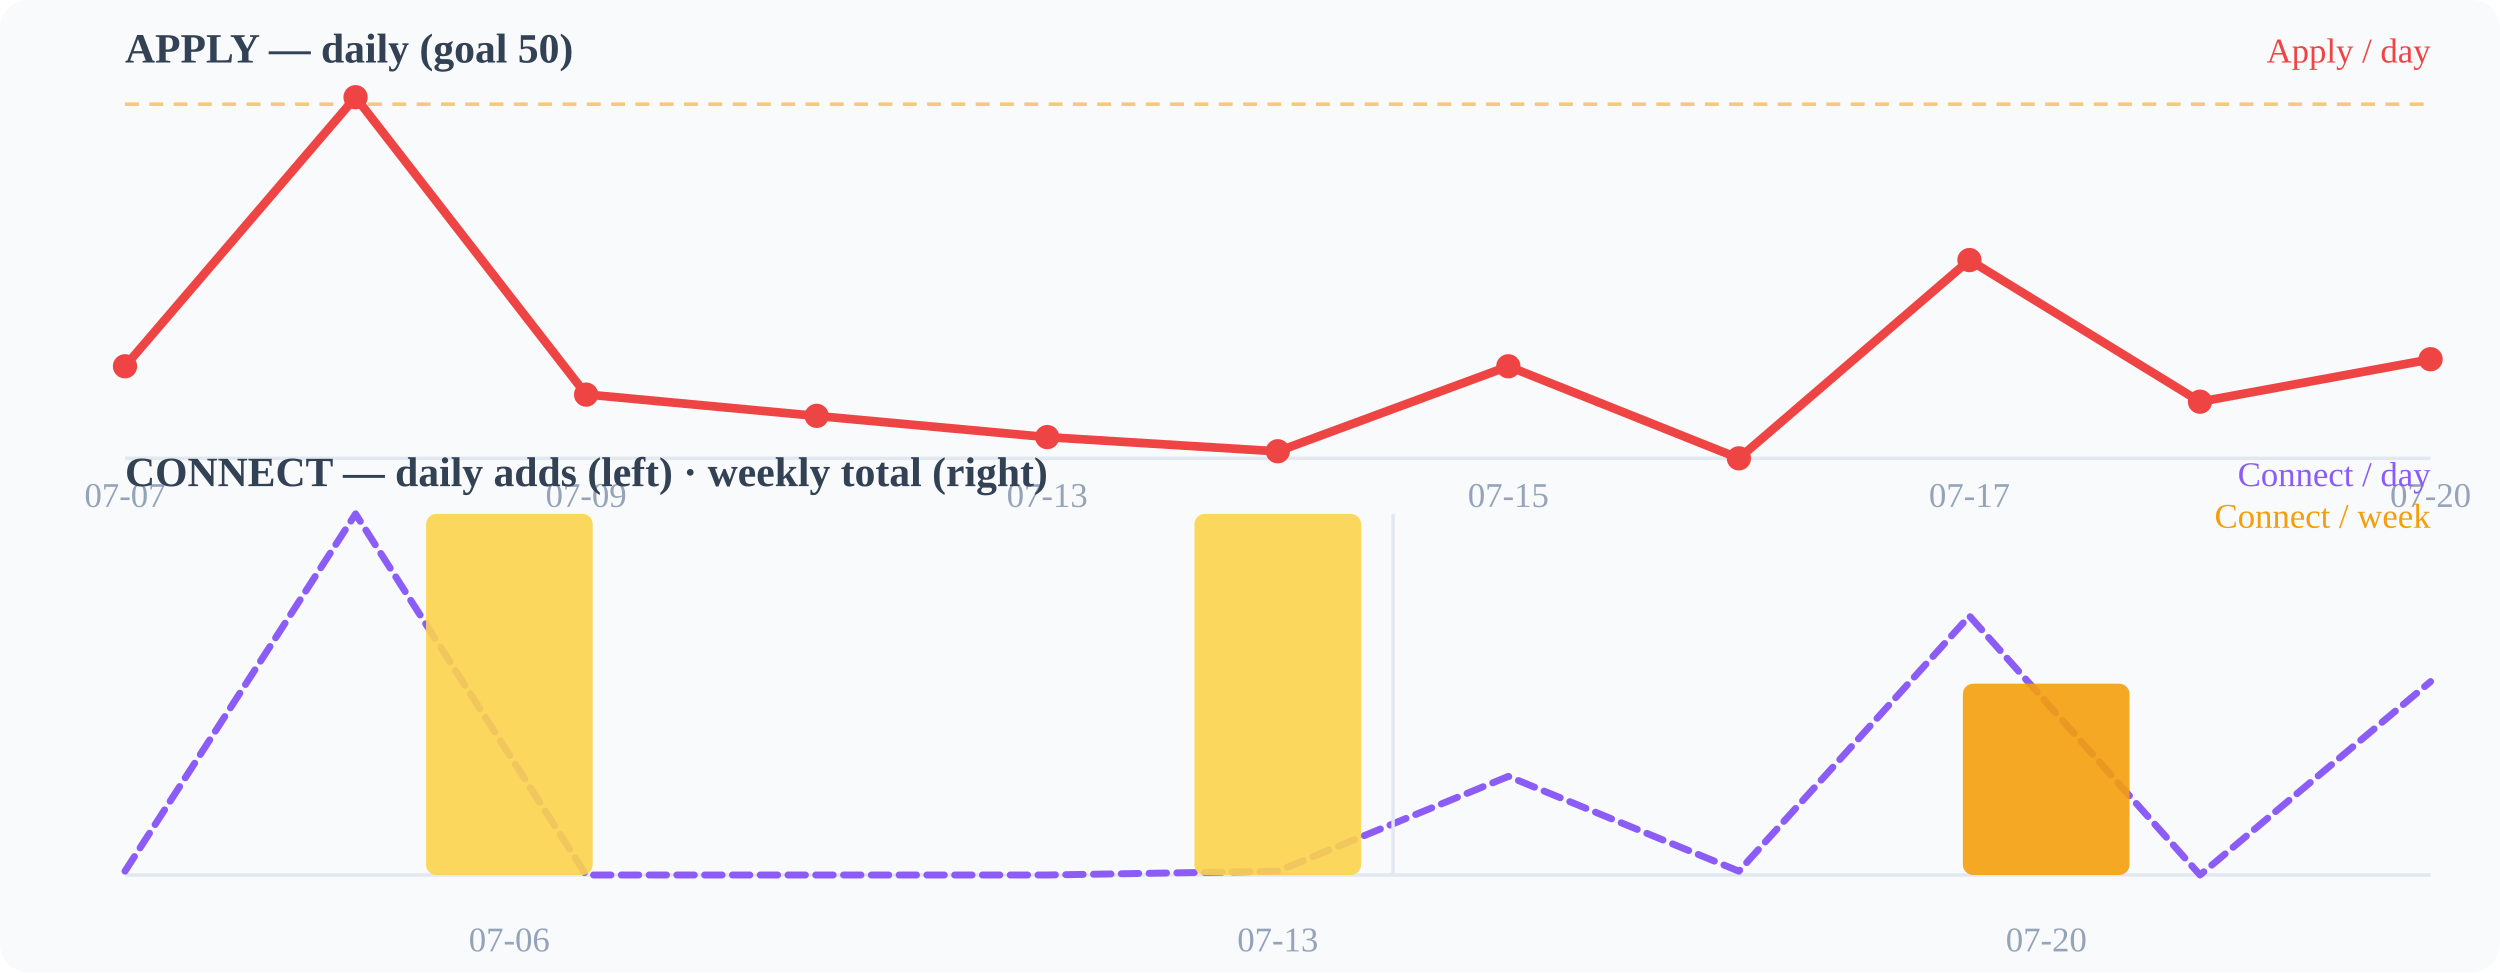
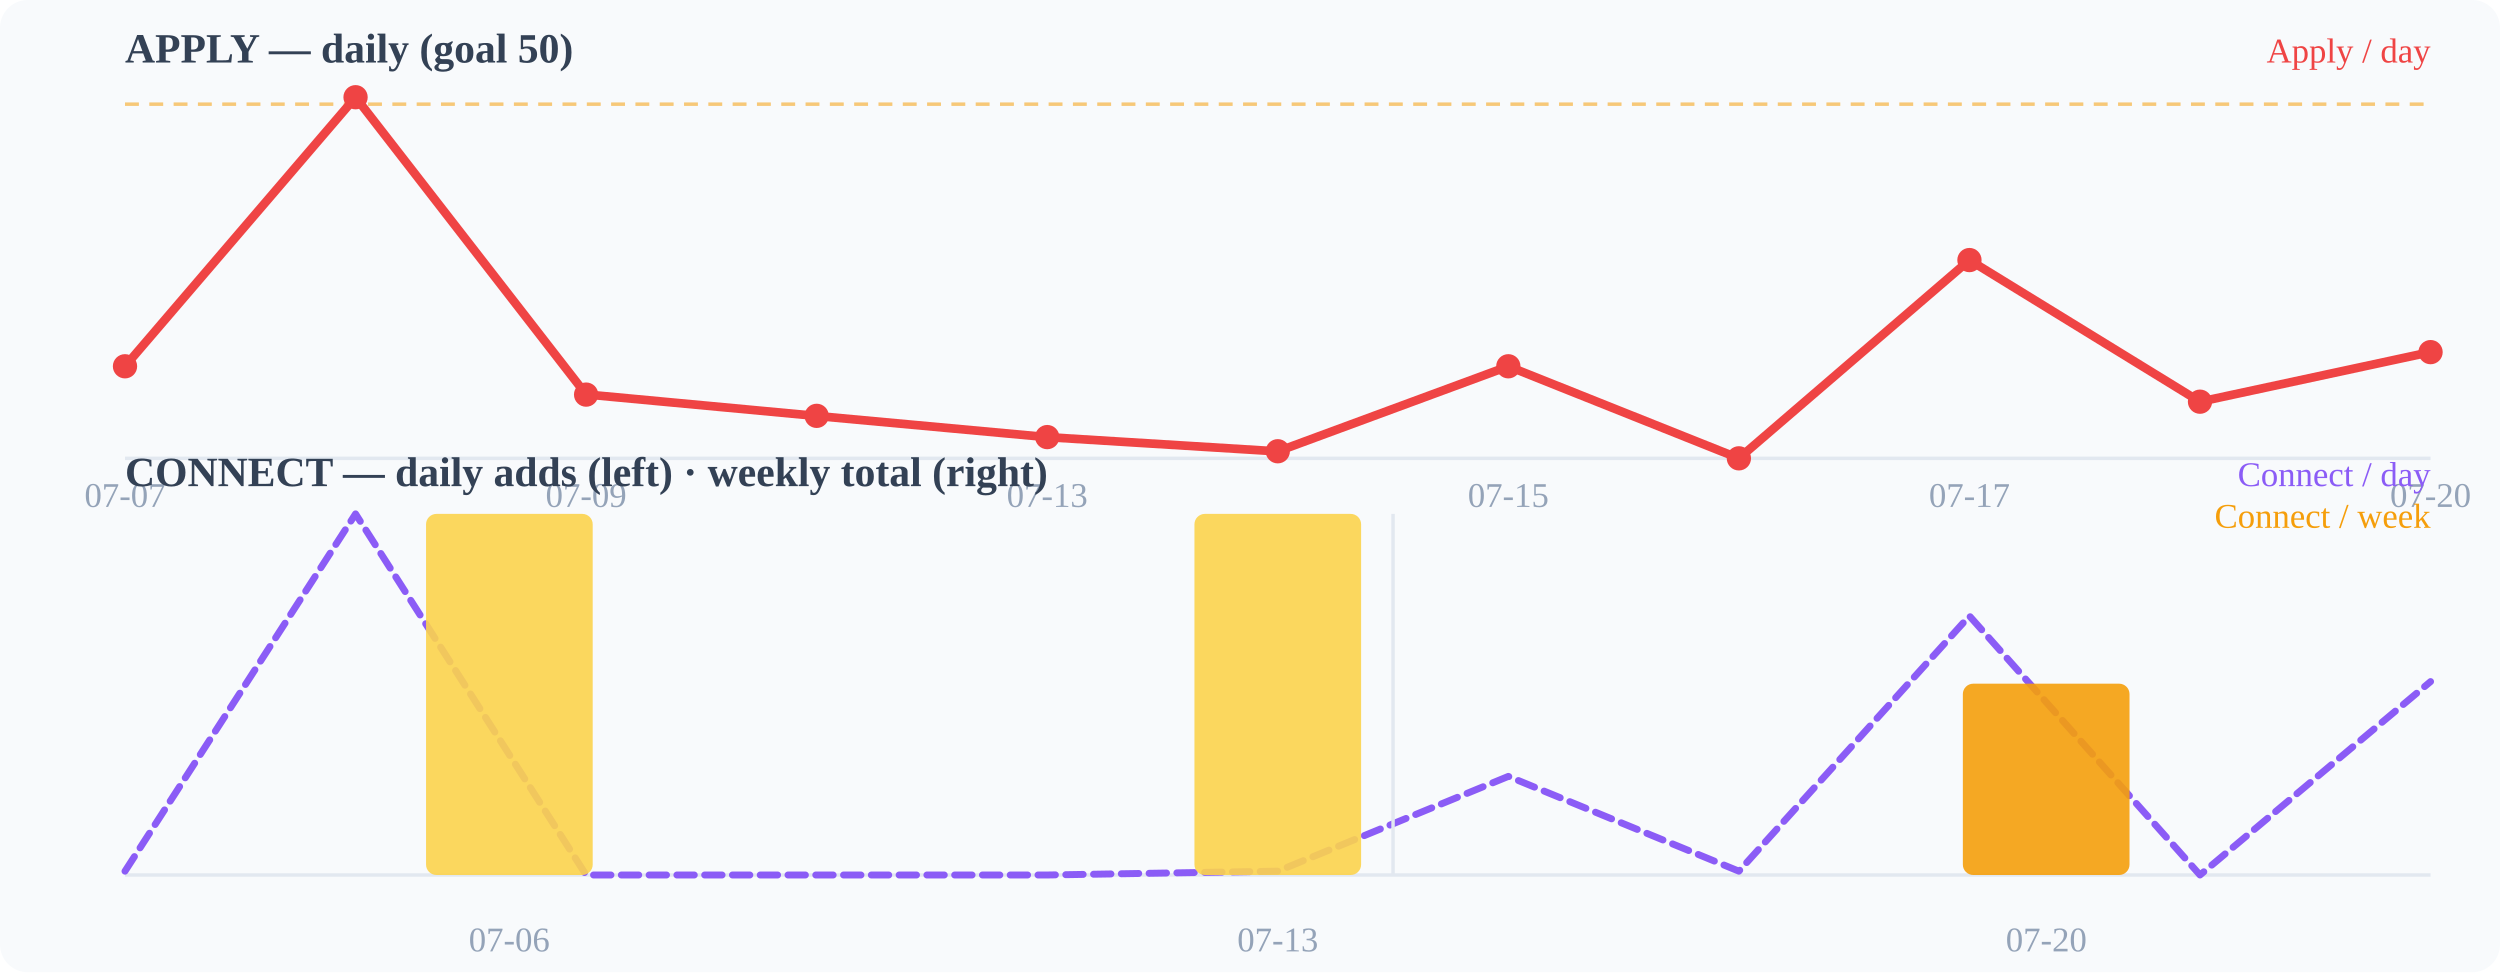
<svg xmlns="http://www.w3.org/2000/svg" width="720" height="280" viewBox="0 0 720 280">
  <rect width="720" height="280" fill="#f8fafc" rx="8" />
  <text x="36" y="18" font-size="12" font-weight="600" fill="#334155">APPLY — daily (goal 50)</text>
  <line x1="36" y1="132" x2="700" y2="132" stroke="#e2e8f0" stroke-width="1" />
  <line x1="36" y1="30.0" x2="700" y2="30.0" stroke="#f59e0b" stroke-width="1" stroke-dasharray="4 3" opacity="0.55" />
-   <polyline points="36.0,105.5 102.4,28.0 168.8,113.6 235.2,119.8 301.6,125.9 368.0,130.0 434.4,105.5 500.8,132.0 567.2,74.9 633.6,115.7 700.0,103.5" fill="none" stroke="#ef4444" stroke-width="2.5" stroke-linecap="round" stroke-linejoin="round" />
+   <polyline points="36.0,105.5 102.4,28.0 168.8,113.6 235.2,119.8 301.6,125.9 368.0,130.0 434.4,105.5 500.8,132.0 567.2,74.9 633.6,115.7 700.0,101.4" fill="none" stroke="#ef4444" stroke-width="2.5" stroke-linecap="round" stroke-linejoin="round" />
  <circle cx="36" cy="105.49" r="3.5" fill="#ef4444" />
  <circle cx="102.4" cy="28" r="3.5" fill="#ef4444" />
  <circle cx="168.8" cy="113.647" r="3.5" fill="#ef4444" />
  <circle cx="235.2" cy="119.765" r="3.5" fill="#ef4444" />
  <circle cx="301.6" cy="125.882" r="3.5" fill="#ef4444" />
  <circle cx="368" cy="129.961" r="3.5" fill="#ef4444" />
  <circle cx="434.4" cy="105.49" r="3.5" fill="#ef4444" />
  <circle cx="500.8" cy="132" r="3.5" fill="#ef4444" />
  <circle cx="567.2" cy="74.902" r="3.5" fill="#ef4444" />
  <circle cx="633.6" cy="115.686" r="3.5" fill="#ef4444" />
-   <circle cx="700" cy="103.451" r="3.5" fill="#ef4444" />
+   <circle cx="700" cy="101.412" r="3.5" fill="#ef4444" />
  <text x="36" y="146" font-size="10" fill="#94a3b8" text-anchor="middle">07-07</text>
  <text x="168.8" y="146" font-size="10" fill="#94a3b8" text-anchor="middle">07-09</text>
  <text x="301.6" y="146" font-size="10" fill="#94a3b8" text-anchor="middle">07-13</text>
  <text x="434.4" y="146" font-size="10" fill="#94a3b8" text-anchor="middle">07-15</text>
  <text x="567.2" y="146" font-size="10" fill="#94a3b8" text-anchor="middle">07-17</text>
  <text x="700" y="146" font-size="10" fill="#94a3b8" text-anchor="middle">07-20</text>
  <text x="36" y="140" font-size="12" font-weight="600" fill="#334155">CONNECT — daily adds (left) · weekly total (right)</text>
  <line x1="36" y1="252" x2="700" y2="252" stroke="#e2e8f0" stroke-width="1" />
  <polyline points="36.0,250.9 102.4,148.0 168.8,252.0 235.2,252.0 301.6,252.0 368.0,250.9 434.4,223.6 500.8,250.9 567.2,177.4 633.6,252.0 700.0,196.3" fill="none" stroke="#8b5cf6" stroke-width="2" stroke-linecap="round" stroke-linejoin="round" stroke-dasharray="5 3" />
  <rect x="122.7" y="148.0" width="48" height="104.0" rx="3" fill="#fcd34d" opacity="0.9" />
  <rect x="344.0" y="148.0" width="48" height="104.0" rx="3" fill="#fcd34d" opacity="0.9" />
  <rect x="565.3" y="196.9" width="48" height="55.1" rx="3" fill="#f59e0b" opacity="0.9" />
  <line x1="401.2" y1="148" x2="401.2" y2="252" stroke="#e2e8f0" stroke-width="1" />
  <text x="146.667" y="274" font-size="10" fill="#94a3b8" text-anchor="middle">07-06</text>
  <text x="368" y="274" font-size="10" fill="#94a3b8" text-anchor="middle">07-13</text>
  <text x="589.333" y="274" font-size="10" fill="#94a3b8" text-anchor="middle">07-20</text>
  <text x="700" y="18" font-size="10" fill="#ef4444" text-anchor="end">Apply / day</text>
  <text x="700" y="140" font-size="10" fill="#8b5cf6" text-anchor="end">Connect / day</text>
  <text x="700" y="152" font-size="10" fill="#f59e0b" text-anchor="end">Connect / week</text>
</svg>
